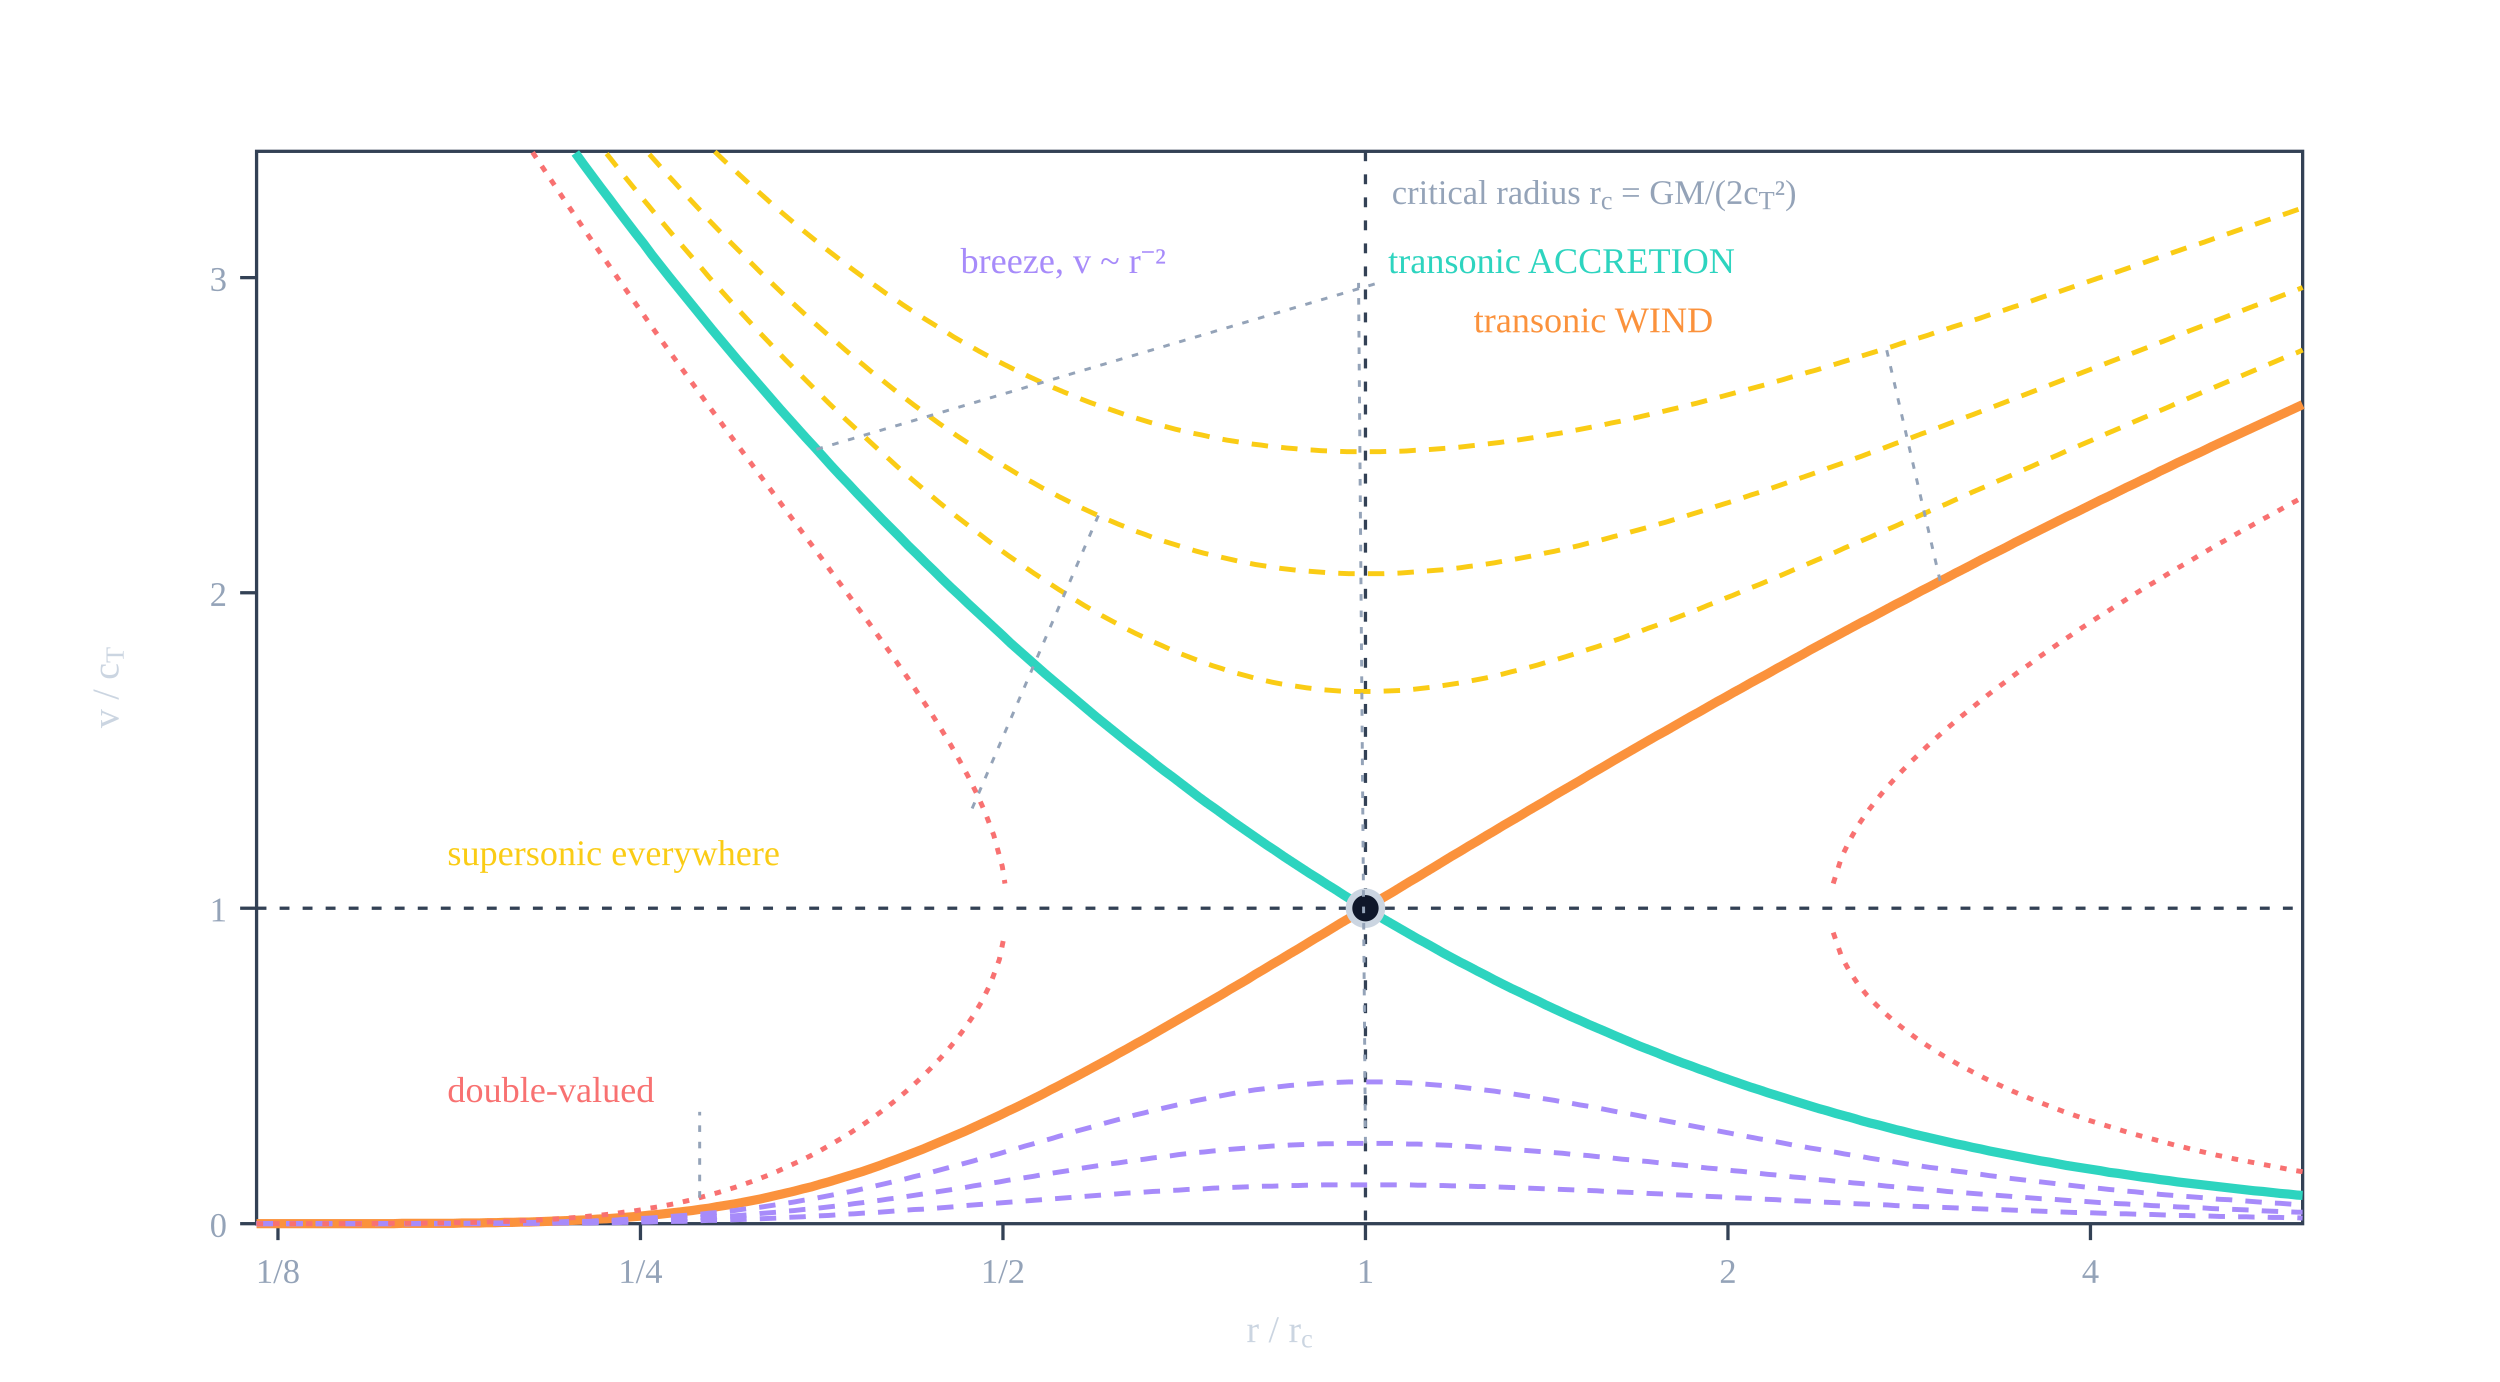
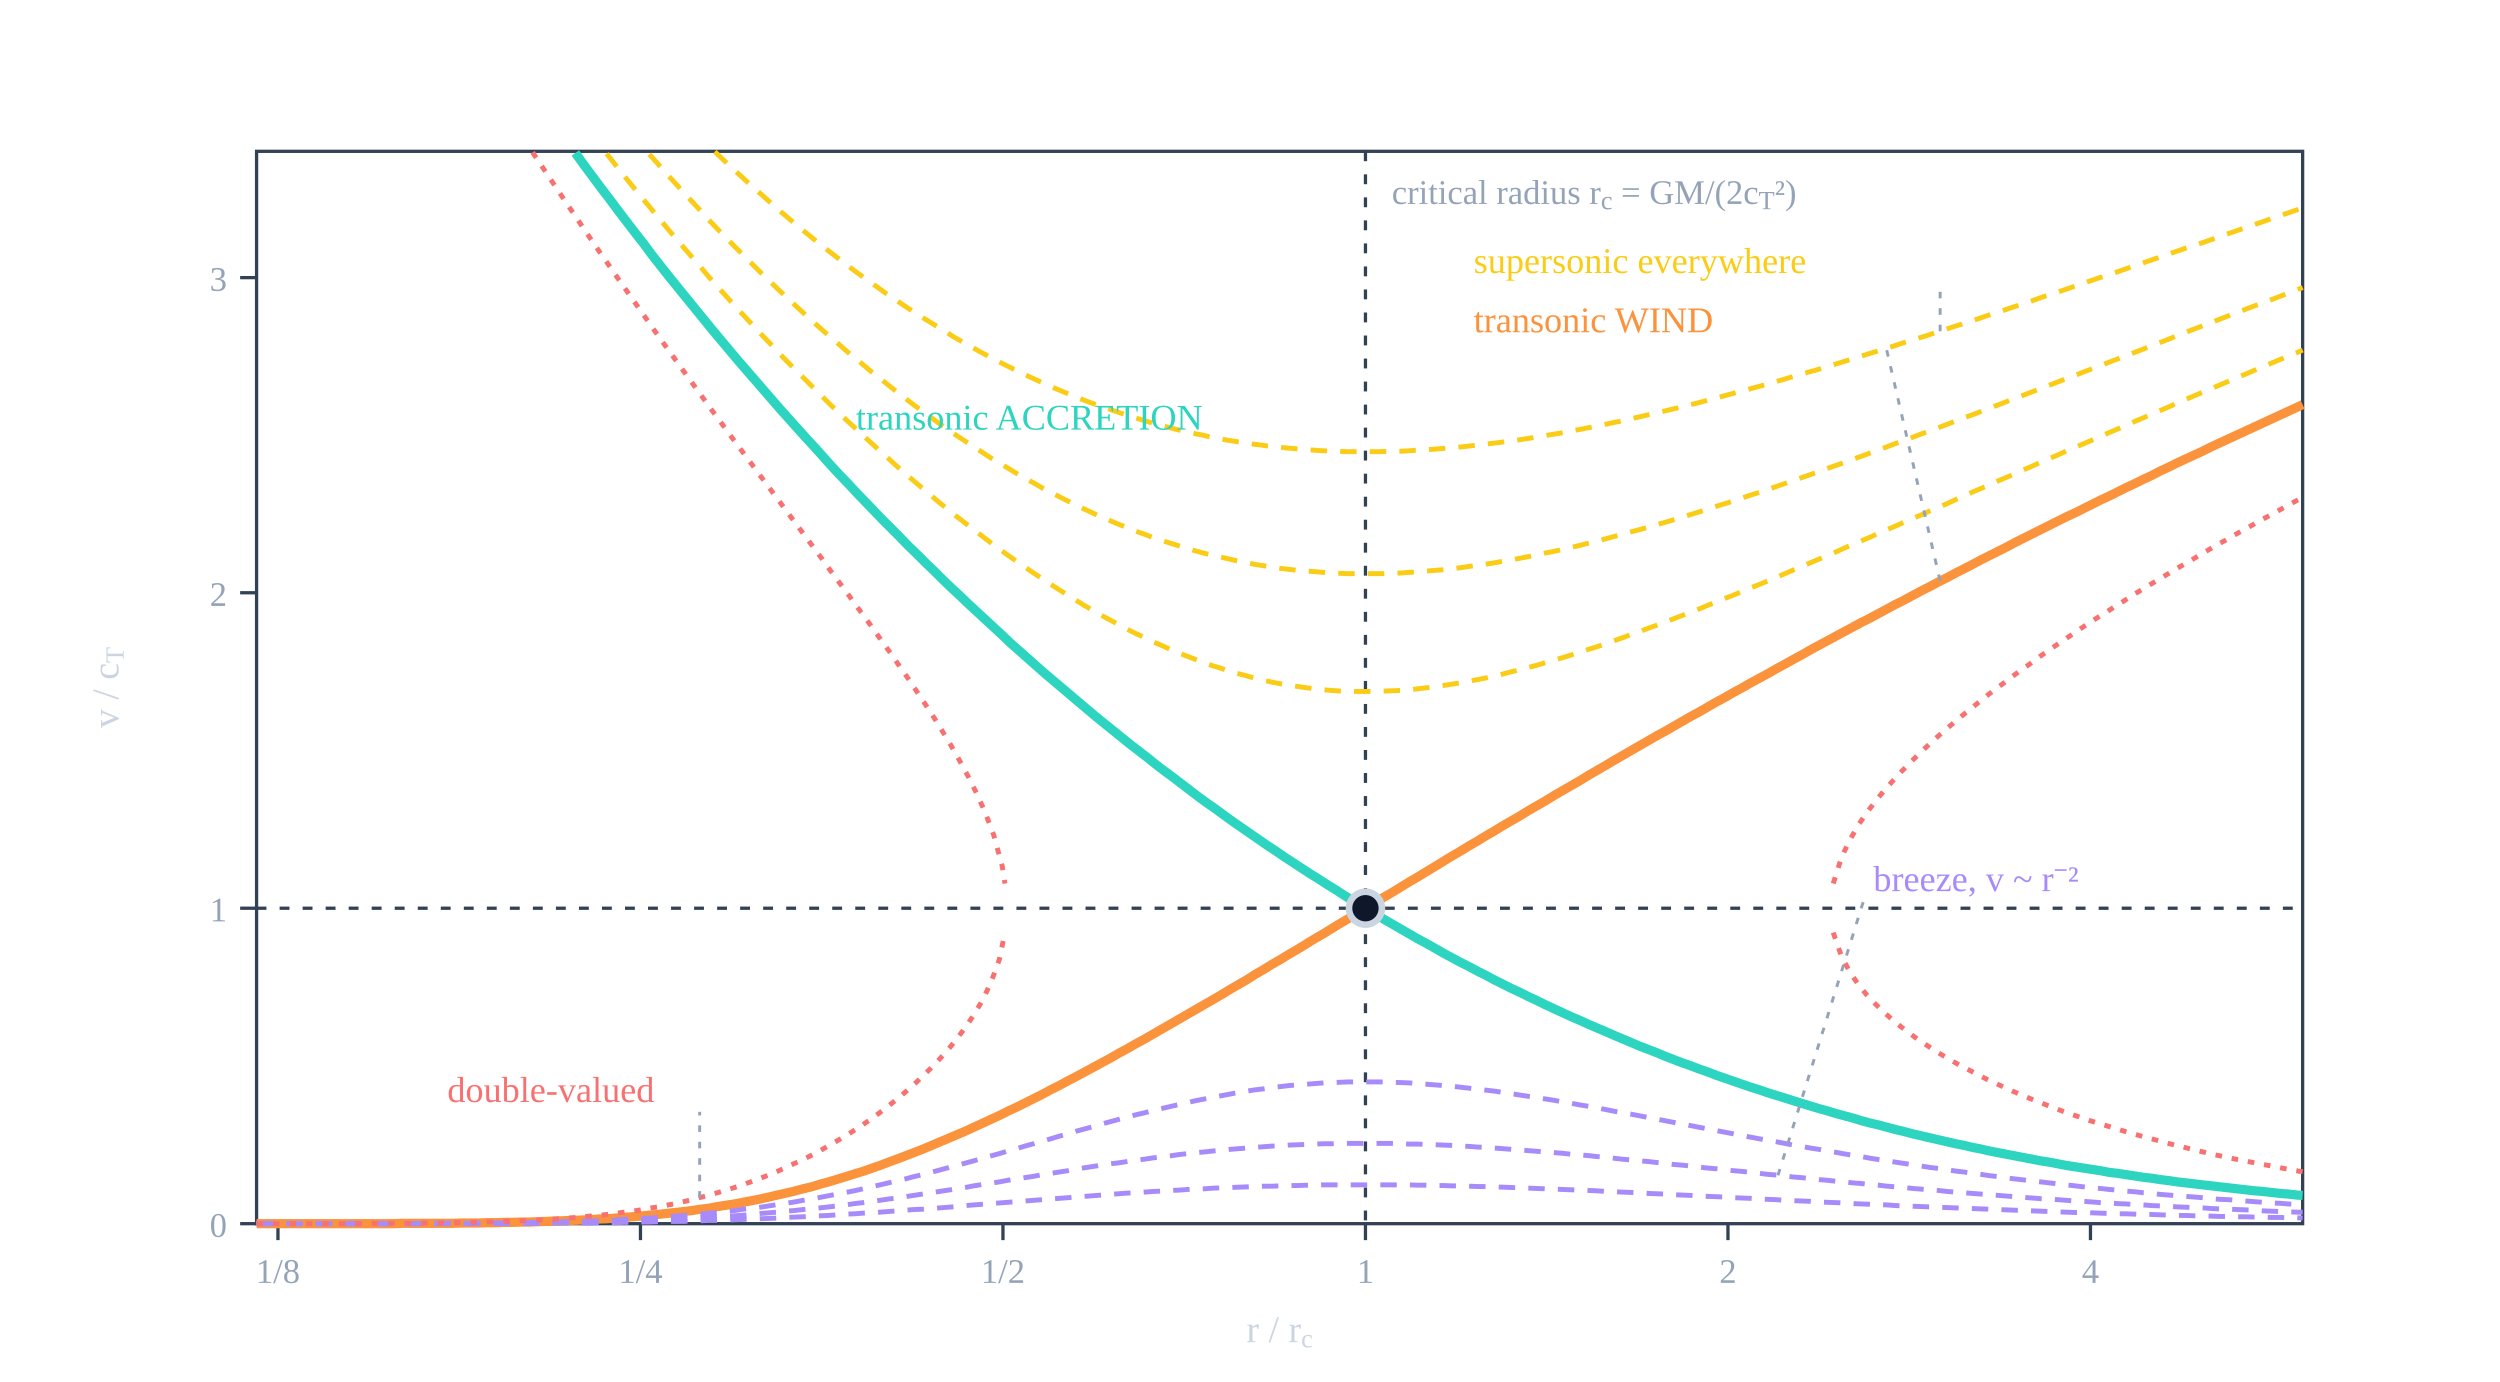
<svg class="setupfig" viewBox="0 0 760 420" width="100%" role="img" aria-label="The plane of radius divided by the sonic radius against flow speed divided by the sound speed, for steady spherical isothermal flow. Two curves cross at the critical point at coordinates one, one: the accelerating wind and the accretion solution. Below them lie the breeze solutions, which stay subsonic and decay; above them the solutions that are supersonic everywhere; and to the sides two double-valued families that turn back before reaching the sonic radius and so cannot connect the base to infinity.">
  <rect x="78" y="46" width="622" height="326" fill="none" stroke="#334155" stroke-width="1" />
  <line x1="84.5" y1="372" x2="84.5" y2="377" stroke="#334155" stroke-width="1" />
  <text x="84.5" y="390" font-size="10.5" text-anchor="middle" fill="#94a3b8">1/8</text>
  <line x1="194.7" y1="372" x2="194.7" y2="377" stroke="#334155" stroke-width="1" />
  <text x="194.7" y="390" font-size="10.5" text-anchor="middle" fill="#94a3b8">1/4</text>
  <line x1="304.9" y1="372" x2="304.9" y2="377" stroke="#334155" stroke-width="1" />
  <text x="304.9" y="390" font-size="10.5" text-anchor="middle" fill="#94a3b8">1/2</text>
  <line x1="415.1" y1="372" x2="415.1" y2="377" stroke="#334155" stroke-width="1" />
  <text x="415.1" y="390" font-size="10.5" text-anchor="middle" fill="#94a3b8">1</text>
  <line x1="525.3" y1="372" x2="525.3" y2="377" stroke="#334155" stroke-width="1" />
  <text x="525.3" y="390" font-size="10.5" text-anchor="middle" fill="#94a3b8">2</text>
  <line x1="635.5" y1="372" x2="635.5" y2="377" stroke="#334155" stroke-width="1" />
  <text x="635.5" y="390" font-size="10.5" text-anchor="middle" fill="#94a3b8">4</text>
  <line x1="73" y1="372.0" x2="78" y2="372.0" stroke="#334155" stroke-width="1" />
  <text x="69" y="376.0" font-size="10.5" text-anchor="end" fill="#94a3b8">0</text>
  <line x1="73" y1="276.1" x2="78" y2="276.1" stroke="#334155" stroke-width="1" />
  <text x="69" y="280.1" font-size="10.5" text-anchor="end" fill="#94a3b8">1</text>
  <line x1="73" y1="180.2" x2="78" y2="180.2" stroke="#334155" stroke-width="1" />
  <text x="69" y="184.2" font-size="10.5" text-anchor="end" fill="#94a3b8">2</text>
  <line x1="73" y1="84.4" x2="78" y2="84.4" stroke="#334155" stroke-width="1" />
  <text x="69" y="88.4" font-size="10.5" text-anchor="end" fill="#94a3b8">3</text>
  <text x="389" y="408" font-size="11.5" text-anchor="middle" fill="#cbd5e1">r / r<tspan baseline-shift="sub" font-size="8">c</tspan>
  </text>
  <text x="36" y="209" font-size="11.5" text-anchor="middle" fill="#cbd5e1" transform="rotate(-90 36 209)">v / c<tspan baseline-shift="sub" font-size="8">T</tspan>
  </text>
  <line x1="78" y1="276.1" x2="700" y2="276.1" stroke="#334155" stroke-width="1" stroke-dasharray="3 4" />
  <line x1="415.1" y1="46" x2="415.1" y2="372" stroke="#334155" stroke-width="1" stroke-dasharray="3 4" />
  <path d="M 78.0,372.0 L 80.6,372.0 L 83.2,372.0 L 85.8,372.0 L 88.4,372.0 L 91.0,372.0 L 93.6,372.0 L 96.2,372.0 L 98.8,372.0 L 101.4,372.0 L 104.0,372.0 L 106.5,372.0 L 109.1,372.0 L 111.7,372.0 L 114.3,372.0 L 116.9,372.0 L 119.5,372.0 L 122.1,371.9 L 124.7,371.9 L 127.3,371.9 L 129.9,371.9 L 132.5,371.9 L 135.1,371.9 L 137.7,371.9 L 140.3,371.8 L 142.9,371.8 L 145.5,371.8 L 148.1,371.7 L 150.7,371.7 L 153.3,371.6 L 155.9,371.6 L 158.5,371.5 L 161.0,371.5 L 163.6,371.4 L 166.2,371.3 L 168.8,371.2 L 171.4,371.1 L 174.0,371.0 L 176.6,370.9 L 179.2,370.8 L 181.8,370.6 L 184.4,370.5 L 187.0,370.3 L 189.6,370.1 L 192.2,369.9 L 194.8,369.7 L 197.4,369.4 L 200.0,369.2 L 202.6,368.9 L 205.2,368.6 L 207.8,368.3 L 210.4,368.0 L 213.0,367.6 L 215.5,367.3 L 218.1,366.8 L 220.7,366.4 L 223.3,366.0 L 225.9,365.5 L 228.5,365.0 L 231.1,364.5 L 233.7,363.9 L 236.3,363.3 L 238.9,362.7 L 241.5,362.1 L 244.1,361.4 L 246.7,360.8 L 249.3,360.0 L 251.9,359.3 L 254.5,358.5 L 257.1,357.7 L 259.7,356.9 L 262.3,356.1 L 264.9,355.2 L 267.5,354.3 L 270.1,353.3 L 272.6,352.4 L 275.2,351.4 L 277.8,350.4 L 280.4,349.4 L 283.0,348.3 L 285.6,347.2 L 288.2,346.1 L 290.8,345.0 L 293.4,343.9 L 296.0,342.7 L 298.6,341.5 L 301.2,340.3 L 303.8,339.1 L 306.4,337.8 L 309.0,336.6 L 311.6,335.3 L 314.2,334.0 L 316.8,332.7 L 319.4,331.3 L 322.0,330.0 L 324.6,328.6 L 327.1,327.3 L 329.7,325.9 L 332.3,324.5 L 334.9,323.1 L 337.5,321.7 L 340.1,320.2 L 342.7,318.8 L 345.3,317.3 L 347.9,315.9 L 350.5,314.4 L 353.1,312.9 L 355.7,311.4 L 358.3,309.9 L 360.9,308.4 L 363.5,306.9 L 366.1,305.4 L 368.7,303.9 L 371.3,302.4 L 373.9,300.8 L 376.5,299.3 L 379.1,297.8 L 381.6,296.2 L 384.2,294.7 L 386.8,293.1 L 389.4,291.6 L 392.0,290.0 L 394.6,288.5 L 397.2,286.9 L 399.8,285.3 L 402.4,283.8 L 405.0,282.2 L 407.6,280.6 L 410.2,279.1 L 412.8,277.5 L 414.5,276.5" fill="none" stroke="#fb923c" stroke-width="2.8" />
  <path d="M 415.4,276.0 L 418.0,274.4 L 420.6,272.8 L 423.2,271.3 L 425.8,269.7 L 428.4,268.1 L 431.0,266.6 L 433.6,265.0 L 436.1,263.5 L 438.7,261.9 L 441.3,260.3 L 443.9,258.8 L 446.5,257.2 L 449.1,255.7 L 451.7,254.1 L 454.3,252.6 L 456.9,251.0 L 459.5,249.5 L 462.1,248.0 L 464.7,246.4 L 467.3,244.9 L 469.9,243.4 L 472.5,241.8 L 475.1,240.3 L 477.7,238.8 L 480.3,237.3 L 482.9,235.7 L 485.5,234.2 L 488.1,232.7 L 490.6,231.2 L 493.2,229.7 L 495.8,228.2 L 498.4,226.7 L 501.0,225.2 L 503.6,223.7 L 506.2,222.3 L 508.8,220.8 L 511.4,219.3 L 514.0,217.8 L 516.6,216.4 L 519.2,214.9 L 521.8,213.4 L 524.4,212.0 L 527.0,210.5 L 529.6,209.1 L 532.2,207.6 L 534.8,206.2 L 537.4,204.8 L 540.0,203.3 L 542.6,201.9 L 545.1,200.5 L 547.7,199.1 L 550.3,197.6 L 552.9,196.2 L 555.5,194.8 L 558.1,193.4 L 560.7,192.0 L 563.3,190.6 L 565.9,189.2 L 568.5,187.9 L 571.1,186.5 L 573.7,185.1 L 576.3,183.7 L 578.9,182.4 L 581.5,181.0 L 584.1,179.6 L 586.7,178.3 L 589.3,176.9 L 591.9,175.6 L 594.5,174.2 L 597.1,172.9 L 599.6,171.6 L 602.2,170.2 L 604.8,168.9 L 607.4,167.6 L 610.0,166.3 L 612.6,164.9 L 615.2,163.6 L 617.8,162.3 L 620.4,161.0 L 623.0,159.7 L 625.6,158.4 L 628.2,157.1 L 630.8,155.9 L 633.4,154.6 L 636.0,153.3 L 638.6,152.0 L 641.2,150.8 L 643.8,149.5 L 646.4,148.2 L 649.0,147.0 L 651.6,145.7 L 654.2,144.5 L 656.7,143.2 L 659.3,142.0 L 661.9,140.7 L 664.5,139.5 L 667.1,138.3 L 669.7,137.1 L 672.3,135.8 L 674.9,134.6 L 677.5,133.4 L 680.1,132.2 L 682.7,131.0 L 685.3,129.8 L 687.9,128.6 L 690.5,127.4 L 693.1,126.2 L 695.7,125.0 L 698.3,123.8 L 700.0,123.0" fill="none" stroke="#fb923c" stroke-width="2.8" />
  <path d="M 174.9,46.5 L 177.5,50.1 L 180.1,53.6 L 182.7,57.1 L 185.3,60.5 L 187.9,64.0 L 190.5,67.4 L 193.1,70.8 L 195.7,74.1 L 198.2,77.5 L 200.8,80.8 L 203.4,84.1 L 206.0,87.3 L 208.6,90.5 L 211.2,93.7 L 213.8,96.9 L 216.4,100.1 L 219.0,103.2 L 221.6,106.3 L 224.2,109.4 L 226.8,112.4 L 229.4,115.4 L 232.0,118.4 L 234.6,121.4 L 237.2,124.4 L 239.8,127.3 L 242.4,130.2 L 245.0,133.1 L 247.6,135.9 L 250.2,138.8 L 252.7,141.6 L 255.3,144.4 L 257.9,147.1 L 260.5,149.9 L 263.1,152.6 L 265.7,155.3 L 268.3,158.0 L 270.9,160.6 L 273.5,163.2 L 276.1,165.9 L 278.7,168.4 L 281.3,171.0 L 283.9,173.5 L 286.5,176.1 L 289.1,178.6 L 291.7,181.0 L 294.3,183.5 L 296.9,185.9 L 299.5,188.3 L 302.1,190.7 L 304.7,193.1 L 307.2,195.5 L 309.8,197.8 L 312.4,200.1 L 315.0,202.4 L 317.6,204.7 L 320.2,206.9 L 322.8,209.1 L 325.4,211.3 L 328.0,213.5 L 330.6,215.7 L 333.2,217.9 L 335.8,220.0 L 338.4,222.1 L 341.0,224.2 L 343.6,226.3 L 346.2,228.3 L 348.8,230.3 L 351.4,232.4 L 354.0,234.4 L 356.6,236.3 L 359.2,238.3 L 361.7,240.2 L 364.3,242.2 L 366.9,244.1 L 369.5,245.9 L 372.1,247.8 L 374.7,249.7 L 377.3,251.5 L 379.9,253.3 L 382.5,255.1 L 385.1,256.9 L 387.7,258.6 L 390.3,260.4 L 392.9,262.1 L 395.5,263.8 L 398.1,265.5 L 400.7,267.1 L 403.3,268.8 L 405.9,270.4 L 408.5,272.1 L 411.1,273.7 L 413.7,275.2 L 414.5,275.8" fill="none" stroke="#2dd4bf" stroke-width="2.8" />
  <path d="M 415.4,276.3 L 418.0,277.8 L 420.6,279.4 L 423.2,280.9 L 425.8,282.4 L 428.4,283.9 L 431.0,285.4 L 433.6,286.8 L 436.1,288.2 L 438.7,289.7 L 441.3,291.1 L 443.9,292.5 L 446.5,293.8 L 449.1,295.2 L 451.7,296.5 L 454.3,297.9 L 456.9,299.2 L 459.5,300.5 L 462.1,301.7 L 464.7,303.0 L 467.3,304.2 L 469.9,305.5 L 472.5,306.7 L 475.1,307.9 L 477.7,309.1 L 480.3,310.2 L 482.9,311.4 L 485.5,312.5 L 488.1,313.6 L 490.6,314.7 L 493.2,315.8 L 495.8,316.9 L 498.4,318.0 L 501.0,319.0 L 503.6,320.0 L 506.2,321.1 L 508.8,322.1 L 511.4,323.1 L 514.0,324.0 L 516.6,325.0 L 519.2,325.9 L 521.8,326.9 L 524.4,327.8 L 527.0,328.7 L 529.6,329.6 L 532.2,330.5 L 534.8,331.3 L 537.4,332.2 L 540.0,333.0 L 542.6,333.8 L 545.1,334.6 L 547.7,335.4 L 550.3,336.2 L 552.9,337.0 L 555.5,337.7 L 558.1,338.5 L 560.7,339.2 L 563.3,339.9 L 565.9,340.7 L 568.5,341.4 L 571.1,342.0 L 573.7,342.7 L 576.3,343.4 L 578.9,344.0 L 581.5,344.7 L 584.1,345.3 L 586.7,345.9 L 589.3,346.5 L 591.9,347.1 L 594.5,347.7 L 597.1,348.2 L 599.6,348.8 L 602.2,349.3 L 604.8,349.9 L 607.4,350.4 L 610.0,350.9 L 612.6,351.4 L 615.2,351.9 L 617.8,352.4 L 620.4,352.9 L 623.0,353.3 L 625.6,353.8 L 628.2,354.3 L 630.8,354.7 L 633.4,355.1 L 636.0,355.5 L 638.6,355.9 L 641.2,356.4 L 643.8,356.7 L 646.4,357.1 L 649.0,357.5 L 651.6,357.9 L 654.2,358.2 L 656.7,358.6 L 659.3,358.9 L 661.9,359.3 L 664.5,359.6 L 667.1,359.9 L 669.7,360.2 L 672.3,360.5 L 674.9,360.8 L 677.5,361.1 L 680.1,361.4 L 682.7,361.7 L 685.3,362.0 L 687.9,362.2 L 690.5,362.5 L 693.1,362.8 L 695.7,363.0 L 698.3,363.3 L 700.0,363.4" fill="none" stroke="#2dd4bf" stroke-width="2.8" />
  <path d="M 78.0,372.0 L 80.6,372.0 L 83.2,372.0 L 85.8,372.0 L 88.4,372.0 L 91.0,372.0 L 93.6,372.0 L 96.2,372.0 L 98.8,372.0 L 101.4,372.0 L 104.0,372.0 L 106.5,372.0 L 109.1,372.0 L 111.7,372.0 L 114.3,372.0 L 116.9,372.0 L 119.5,372.0 L 122.1,372.0 L 124.7,372.0 L 127.3,371.9 L 129.9,371.9 L 132.5,371.9 L 135.1,371.9 L 137.7,371.9 L 140.3,371.9 L 142.9,371.9 L 145.5,371.8 L 148.1,371.8 L 150.7,371.8 L 153.3,371.8 L 155.9,371.7 L 158.5,371.7 L 161.0,371.6 L 163.6,371.6 L 166.2,371.5 L 168.8,371.5 L 171.4,371.4 L 174.0,371.3 L 176.6,371.3 L 179.2,371.2 L 181.8,371.1 L 184.4,371.0 L 187.0,370.9 L 189.6,370.7 L 192.2,370.6 L 194.8,370.4 L 197.4,370.3 L 200.0,370.1 L 202.6,369.9 L 205.2,369.7 L 207.8,369.5 L 210.4,369.3 L 213.0,369.1 L 215.5,368.8 L 218.1,368.6 L 220.7,368.3 L 223.3,368.0 L 225.9,367.6 L 228.5,367.3 L 231.1,367.0 L 233.7,366.6 L 236.3,366.2 L 238.9,365.8 L 241.5,365.4 L 244.1,364.9 L 246.7,364.5 L 249.3,364.0 L 251.9,363.5 L 254.5,363.0 L 257.1,362.5 L 259.7,362.0 L 262.3,361.4 L 264.9,360.8 L 267.5,360.2 L 270.1,359.6 L 272.6,359.0 L 275.2,358.4 L 277.8,357.7 L 280.4,357.1 L 283.0,356.4 L 285.6,355.7 L 288.2,355.0 L 290.8,354.3 L 293.4,353.6 L 296.0,352.9 L 298.6,352.1 L 301.2,351.4 L 303.8,350.7 L 306.4,349.9 L 309.0,349.2 L 311.6,348.4 L 314.2,347.7 L 316.8,346.9 L 319.4,346.2 L 322.0,345.4 L 324.6,344.7 L 327.1,343.9 L 329.7,343.2 L 332.3,342.5 L 334.9,341.7 L 337.5,341.0 L 340.1,340.3 L 342.7,339.6 L 345.3,338.9 L 347.9,338.3 L 350.5,337.6 L 353.1,337.0 L 355.7,336.4 L 358.3,335.8 L 360.9,335.2 L 363.5,334.6 L 366.1,334.1 L 368.7,333.6 L 371.3,333.1 L 373.9,332.6 L 376.5,332.1 L 379.1,331.7 L 381.6,331.3 L 384.2,331.0 L 386.8,330.6 L 389.4,330.3 L 392.0,330.0 L 394.6,329.8 L 397.2,329.6 L 399.8,329.4 L 402.4,329.2 L 405.0,329.1 L 407.6,329.0 L 410.2,328.9 L 412.8,328.9 L 415.4,328.9 L 418.0,328.9 L 420.6,328.9 L 423.2,329.0 L 425.8,329.1 L 428.4,329.2 L 431.0,329.4 L 433.6,329.6 L 436.1,329.8 L 438.7,330.0 L 441.3,330.2 L 443.9,330.5 L 446.5,330.8 L 449.1,331.1 L 451.7,331.4 L 454.3,331.7 L 456.9,332.1 L 459.5,332.5 L 462.1,332.9 L 464.7,333.3 L 467.3,333.7 L 469.9,334.1 L 472.5,334.5 L 475.1,335.0 L 477.7,335.4 L 480.3,335.9 L 482.9,336.3 L 485.5,336.8 L 488.1,337.3 L 490.6,337.8 L 493.2,338.3 L 495.8,338.7 L 498.4,339.2 L 501.0,339.7 L 503.6,340.2 L 506.2,340.7 L 508.8,341.2 L 511.4,341.7 L 514.0,342.2 L 516.6,342.7 L 519.2,343.2 L 521.8,343.7 L 524.4,344.2 L 527.0,344.7 L 529.6,345.2 L 532.2,345.7 L 534.8,346.2 L 537.4,346.6 L 540.0,347.1 L 542.6,347.6 L 545.1,348.1 L 547.7,348.5 L 550.3,349.0 L 552.9,349.4 L 555.5,349.9 L 558.1,350.3 L 560.7,350.8 L 563.3,351.2 L 565.9,351.6 L 568.5,352.1 L 571.1,352.5 L 573.7,352.9 L 576.3,353.3 L 578.9,353.7 L 581.5,354.1 L 584.1,354.5 L 586.7,354.9 L 589.3,355.2 L 591.9,355.6 L 594.5,356.0 L 597.1,356.3 L 599.6,356.7 L 602.2,357.0 L 604.8,357.4 L 607.4,357.7 L 610.0,358.1 L 612.6,358.4 L 615.2,358.7 L 617.8,359.0 L 620.4,359.3 L 623.0,359.6 L 625.6,359.9 L 628.2,360.2 L 630.8,360.5 L 633.4,360.8 L 636.0,361.1 L 638.6,361.3 L 641.2,361.6 L 643.8,361.8 L 646.4,362.1 L 649.0,362.3 L 651.6,362.6 L 654.2,362.8 L 656.7,363.1 L 659.3,363.3 L 661.9,363.5 L 664.5,363.7 L 667.1,363.9 L 669.7,364.1 L 672.3,364.4 L 674.9,364.6 L 677.5,364.7 L 680.1,364.9 L 682.7,365.1 L 685.3,365.3 L 687.9,365.5 L 690.5,365.7 L 693.1,365.8 L 695.7,366.0 L 698.3,366.2 L 700.0,366.3" fill="none" stroke="#a78bfa" stroke-width="1.5" stroke-dasharray="5 4" />
  <path d="M 184.4,46.7 L 187.0,50.0 L 189.6,53.3 L 192.2,56.5 L 194.8,59.7 L 197.4,62.8 L 200.0,66.0 L 202.6,69.1 L 205.2,72.2 L 207.8,75.2 L 210.4,78.2 L 213.0,81.2 L 215.5,84.2 L 218.1,87.1 L 220.7,90.0 L 223.3,92.9 L 225.9,95.7 L 228.5,98.5 L 231.1,101.3 L 233.7,104.0 L 236.3,106.8 L 238.9,109.5 L 241.5,112.1 L 244.1,114.7 L 246.7,117.3 L 249.3,119.9 L 251.9,122.5 L 254.5,125.0 L 257.1,127.5 L 259.7,129.9 L 262.3,132.3 L 264.9,134.7 L 267.5,137.1 L 270.1,139.4 L 272.6,141.7 L 275.2,144.0 L 277.8,146.2 L 280.4,148.4 L 283.0,150.6 L 285.6,152.8 L 288.2,154.9 L 290.8,157.0 L 293.4,159.0 L 296.0,161.0 L 298.6,163.0 L 301.2,165.0 L 303.8,166.9 L 306.4,168.8 L 309.0,170.6 L 311.6,172.4 L 314.2,174.2 L 316.8,175.9 L 319.4,177.6 L 322.0,179.3 L 324.6,180.9 L 327.1,182.5 L 329.7,184.1 L 332.3,185.6 L 334.9,187.1 L 337.5,188.5 L 340.1,189.9 L 342.7,191.3 L 345.3,192.6 L 347.9,193.8 L 350.5,195.1 L 353.1,196.2 L 355.7,197.4 L 358.3,198.5 L 360.9,199.5 L 363.5,200.5 L 366.1,201.5 L 368.7,202.4 L 371.3,203.2 L 373.9,204.1 L 376.5,204.8 L 379.1,205.5 L 381.6,206.2 L 384.2,206.8 L 386.8,207.4 L 389.4,207.9 L 392.0,208.3 L 394.6,208.7 L 397.2,209.1 L 399.8,209.4 L 402.4,209.7 L 405.0,209.9 L 407.6,210.1 L 410.2,210.2 L 412.8,210.2 L 415.4,210.2 L 418.0,210.2 L 420.6,210.1 L 423.2,210.0 L 425.8,209.9 L 428.4,209.7 L 431.0,209.4 L 433.6,209.1 L 436.1,208.8 L 438.7,208.4 L 441.3,208.0 L 443.9,207.6 L 446.5,207.1 L 449.1,206.6 L 451.7,206.1 L 454.3,205.5 L 456.9,204.9 L 459.5,204.2 L 462.1,203.6 L 464.7,202.9 L 467.3,202.2 L 469.9,201.4 L 472.5,200.7 L 475.1,199.9 L 477.7,199.1 L 480.3,198.3 L 482.9,197.4 L 485.5,196.6 L 488.1,195.7 L 490.6,194.8 L 493.2,193.9 L 495.8,192.9 L 498.4,192.0 L 501.0,191.0 L 503.6,190.1 L 506.2,189.1 L 508.8,188.1 L 511.4,187.1 L 514.0,186.1 L 516.6,185.1 L 519.2,184.0 L 521.8,183.0 L 524.4,181.9 L 527.0,180.9 L 529.6,179.8 L 532.2,178.7 L 534.8,177.7 L 537.4,176.6 L 540.0,175.5 L 542.6,174.4 L 545.1,173.3 L 547.7,172.2 L 550.3,171.1 L 552.9,170.0 L 555.5,168.9 L 558.1,167.8 L 560.7,166.6 L 563.3,165.5 L 565.9,164.4 L 568.5,163.3 L 571.1,162.1 L 573.7,161.0 L 576.3,159.9 L 578.9,158.7 L 581.5,157.6 L 584.1,156.5 L 586.7,155.3 L 589.3,154.2 L 591.9,153.1 L 594.5,151.9 L 597.1,150.8 L 599.6,149.6 L 602.2,148.5 L 604.8,147.4 L 607.4,146.2 L 610.0,145.1 L 612.6,144.0 L 615.2,142.8 L 617.8,141.7 L 620.4,140.5 L 623.0,139.4 L 625.6,138.3 L 628.2,137.1 L 630.8,136.0 L 633.4,134.9 L 636.0,133.8 L 638.6,132.6 L 641.2,131.5 L 643.8,130.4 L 646.4,129.3 L 649.0,128.1 L 651.6,127.0 L 654.2,125.9 L 656.7,124.8 L 659.3,123.7 L 661.9,122.5 L 664.5,121.4 L 667.1,120.3 L 669.7,119.2 L 672.3,118.1 L 674.9,117.0 L 677.5,115.9 L 680.1,114.8 L 682.7,113.7 L 685.3,112.6 L 687.9,111.5 L 690.5,110.4 L 693.1,109.3 L 695.7,108.2 L 698.3,107.2 L 700.0,106.4" fill="none" stroke="#facc15" stroke-width="1.5" stroke-dasharray="5 4" />
  <path d="M 78.0,372.0 L 80.6,372.0 L 83.2,372.0 L 85.8,372.0 L 88.4,372.0 L 91.0,372.0 L 93.6,372.0 L 96.2,372.0 L 98.8,372.0 L 101.4,372.0 L 104.0,372.0 L 106.5,372.0 L 109.1,372.0 L 111.7,372.0 L 114.3,372.0 L 116.9,372.0 L 119.5,372.0 L 122.1,372.0 L 124.7,372.0 L 127.3,372.0 L 129.9,372.0 L 132.5,372.0 L 135.1,371.9 L 137.7,371.9 L 140.3,371.9 L 142.9,371.9 L 145.5,371.9 L 148.1,371.9 L 150.7,371.9 L 153.3,371.9 L 155.9,371.8 L 158.5,371.8 L 161.0,371.8 L 163.6,371.8 L 166.2,371.7 L 168.8,371.7 L 171.4,371.6 L 174.0,371.6 L 176.6,371.6 L 179.2,371.5 L 181.8,371.4 L 184.4,371.4 L 187.0,371.3 L 189.6,371.2 L 192.2,371.1 L 194.8,371.1 L 197.4,371.0 L 200.0,370.9 L 202.6,370.7 L 205.2,370.6 L 207.8,370.5 L 210.4,370.4 L 213.0,370.2 L 215.5,370.1 L 218.1,369.9 L 220.7,369.7 L 223.3,369.6 L 225.9,369.4 L 228.5,369.2 L 231.1,368.9 L 233.7,368.7 L 236.3,368.5 L 238.9,368.2 L 241.5,368.0 L 244.1,367.7 L 246.7,367.5 L 249.3,367.2 L 251.9,366.9 L 254.5,366.6 L 257.1,366.3 L 259.7,365.9 L 262.3,365.6 L 264.9,365.2 L 267.5,364.9 L 270.1,364.5 L 272.6,364.2 L 275.2,363.8 L 277.8,363.4 L 280.4,363.0 L 283.0,362.6 L 285.6,362.2 L 288.2,361.8 L 290.8,361.4 L 293.4,361.0 L 296.0,360.5 L 298.6,360.1 L 301.2,359.7 L 303.8,359.3 L 306.4,358.8 L 309.0,358.4 L 311.6,358.0 L 314.2,357.6 L 316.8,357.1 L 319.4,356.7 L 322.0,356.3 L 324.6,355.9 L 327.1,355.4 L 329.7,355.0 L 332.3,354.6 L 334.9,354.2 L 337.5,353.8 L 340.1,353.5 L 342.7,353.1 L 345.3,352.7 L 347.9,352.4 L 350.5,352.0 L 353.1,351.7 L 355.7,351.4 L 358.3,351.0 L 360.9,350.7 L 363.5,350.4 L 366.1,350.2 L 368.7,349.9 L 371.3,349.7 L 373.9,349.4 L 376.5,349.2 L 379.1,349.0 L 381.6,348.8 L 384.2,348.6 L 386.8,348.4 L 389.4,348.3 L 392.0,348.1 L 394.6,348.0 L 397.2,347.9 L 399.8,347.8 L 402.4,347.7 L 405.0,347.7 L 407.6,347.6 L 410.2,347.6 L 412.8,347.6 L 415.4,347.6 L 418.0,347.6 L 420.6,347.6 L 423.2,347.6 L 425.8,347.7 L 428.4,347.8 L 431.0,347.8 L 433.6,347.9 L 436.1,348.0 L 438.7,348.1 L 441.3,348.2 L 443.9,348.4 L 446.5,348.5 L 449.1,348.7 L 451.7,348.8 L 454.3,349.0 L 456.9,349.2 L 459.5,349.4 L 462.1,349.6 L 464.7,349.8 L 467.3,350.0 L 469.9,350.2 L 472.5,350.4 L 475.1,350.6 L 477.7,350.9 L 480.3,351.1 L 482.9,351.3 L 485.5,351.6 L 488.1,351.8 L 490.6,352.1 L 493.2,352.4 L 495.8,352.6 L 498.4,352.9 L 501.0,353.1 L 503.6,353.4 L 506.2,353.7 L 508.8,354.0 L 511.4,354.2 L 514.0,354.5 L 516.6,354.8 L 519.2,355.1 L 521.8,355.3 L 524.4,355.6 L 527.0,355.9 L 529.6,356.1 L 532.2,356.4 L 534.8,356.7 L 537.4,357.0 L 540.0,357.2 L 542.6,357.5 L 545.1,357.8 L 547.7,358.0 L 550.3,358.3 L 552.9,358.6 L 555.5,358.8 L 558.1,359.1 L 560.7,359.3 L 563.3,359.6 L 565.9,359.8 L 568.5,360.1 L 571.1,360.3 L 573.7,360.6 L 576.3,360.8 L 578.9,361.0 L 581.5,361.3 L 584.1,361.5 L 586.7,361.7 L 589.3,361.9 L 591.9,362.2 L 594.5,362.4 L 597.1,362.6 L 599.6,362.8 L 602.2,363.0 L 604.8,363.2 L 607.4,363.4 L 610.0,363.6 L 612.6,363.8 L 615.2,364.0 L 617.8,364.2 L 620.4,364.4 L 623.0,364.5 L 625.6,364.7 L 628.2,364.9 L 630.8,365.1 L 633.4,365.2 L 636.0,365.4 L 638.6,365.6 L 641.2,365.7 L 643.8,365.9 L 646.4,366.0 L 649.0,366.2 L 651.6,366.3 L 654.2,366.5 L 656.7,366.6 L 659.3,366.7 L 661.9,366.9 L 664.5,367.0 L 667.1,367.1 L 669.7,367.2 L 672.3,367.4 L 674.9,367.5 L 677.5,367.6 L 680.1,367.7 L 682.7,367.8 L 685.3,367.9 L 687.9,368.1 L 690.5,368.2 L 693.1,368.3 L 695.7,368.4 L 698.3,368.5 L 700.0,368.5" fill="none" stroke="#a78bfa" stroke-width="1.5" stroke-dasharray="5 4" />
  <path d="M 197.4,46.9 L 200.0,49.8 L 202.6,52.8 L 205.2,55.6 L 207.8,58.5 L 210.4,61.3 L 213.0,64.1 L 215.5,66.9 L 218.1,69.6 L 220.7,72.3 L 223.3,74.9 L 225.9,77.5 L 228.5,80.1 L 231.1,82.7 L 233.7,85.2 L 236.3,87.7 L 238.9,90.2 L 241.5,92.6 L 244.1,95.0 L 246.7,97.4 L 249.3,99.7 L 251.9,102.0 L 254.5,104.2 L 257.1,106.5 L 259.7,108.7 L 262.3,110.8 L 264.9,113.0 L 267.5,115.0 L 270.1,117.1 L 272.6,119.1 L 275.2,121.1 L 277.8,123.1 L 280.4,125.0 L 283.0,126.9 L 285.6,128.8 L 288.2,130.6 L 290.8,132.4 L 293.4,134.1 L 296.0,135.8 L 298.6,137.5 L 301.2,139.2 L 303.8,140.8 L 306.4,142.3 L 309.0,143.9 L 311.6,145.4 L 314.2,146.8 L 316.8,148.3 L 319.4,149.6 L 322.0,151.0 L 324.6,152.3 L 327.1,153.6 L 329.7,154.8 L 332.3,156.0 L 334.9,157.2 L 337.5,158.3 L 340.1,159.4 L 342.7,160.4 L 345.3,161.5 L 347.9,162.4 L 350.5,163.4 L 353.1,164.3 L 355.7,165.1 L 358.3,165.9 L 360.9,166.7 L 363.5,167.5 L 366.1,168.2 L 368.7,168.8 L 371.3,169.4 L 373.9,170.0 L 376.5,170.6 L 379.1,171.1 L 381.6,171.6 L 384.2,172.0 L 386.8,172.4 L 389.4,172.8 L 392.0,173.1 L 394.6,173.4 L 397.2,173.6 L 399.8,173.8 L 402.4,174.0 L 405.0,174.2 L 407.6,174.3 L 410.2,174.4 L 412.8,174.4 L 415.4,174.4 L 418.0,174.4 L 420.6,174.4 L 423.2,174.3 L 425.8,174.2 L 428.4,174.0 L 431.0,173.8 L 433.6,173.6 L 436.1,173.4 L 438.7,173.2 L 441.3,172.9 L 443.9,172.6 L 446.5,172.2 L 449.1,171.9 L 451.7,171.5 L 454.3,171.1 L 456.9,170.6 L 459.5,170.2 L 462.1,169.7 L 464.7,169.2 L 467.3,168.7 L 469.9,168.1 L 472.5,167.6 L 475.1,167.0 L 477.7,166.4 L 480.3,165.8 L 482.9,165.1 L 485.5,164.5 L 488.1,163.8 L 490.6,163.1 L 493.2,162.5 L 495.8,161.7 L 498.4,161.0 L 501.0,160.3 L 503.6,159.5 L 506.2,158.8 L 508.8,158.0 L 511.4,157.2 L 514.0,156.4 L 516.6,155.6 L 519.2,154.8 L 521.8,153.9 L 524.4,153.1 L 527.0,152.3 L 529.6,151.4 L 532.2,150.5 L 534.8,149.7 L 537.4,148.8 L 540.0,147.9 L 542.6,147.0 L 545.1,146.1 L 547.7,145.2 L 550.3,144.3 L 552.9,143.4 L 555.5,142.4 L 558.1,141.5 L 560.7,140.6 L 563.3,139.6 L 565.9,138.7 L 568.5,137.7 L 571.1,136.8 L 573.7,135.8 L 576.3,134.8 L 578.9,133.9 L 581.5,132.9 L 584.1,131.9 L 586.7,131.0 L 589.3,130.0 L 591.9,129.0 L 594.5,128.0 L 597.1,127.0 L 599.6,126.1 L 602.2,125.1 L 604.8,124.1 L 607.4,123.1 L 610.0,122.1 L 612.6,121.1 L 615.2,120.1 L 617.8,119.1 L 620.4,118.1 L 623.0,117.1 L 625.6,116.1 L 628.2,115.1 L 630.8,114.1 L 633.4,113.1 L 636.0,112.1 L 638.6,111.1 L 641.2,110.1 L 643.8,109.1 L 646.4,108.1 L 649.0,107.1 L 651.6,106.1 L 654.2,105.1 L 656.7,104.1 L 659.3,103.1 L 661.9,102.0 L 664.5,101.0 L 667.1,100.0 L 669.7,99.0 L 672.3,98.0 L 674.9,97.0 L 677.5,96.0 L 680.1,95.0 L 682.7,94.0 L 685.3,93.0 L 687.9,92.1 L 690.5,91.1 L 693.1,90.1 L 695.7,89.1 L 698.3,88.1 L 700.0,87.4" fill="none" stroke="#facc15" stroke-width="1.5" stroke-dasharray="5 4" />
  <path d="M 78.0,372.0 L 80.6,372.0 L 83.2,372.0 L 85.8,372.0 L 88.4,372.0 L 91.0,372.0 L 93.6,372.0 L 96.2,372.0 L 98.8,372.0 L 101.4,372.0 L 104.0,372.0 L 106.5,372.0 L 109.1,372.0 L 111.7,372.0 L 114.3,372.0 L 116.9,372.0 L 119.5,372.0 L 122.1,372.0 L 124.7,372.0 L 127.3,372.0 L 129.9,372.0 L 132.5,372.0 L 135.1,372.0 L 137.7,372.0 L 140.3,372.0 L 142.9,372.0 L 145.5,372.0 L 148.1,371.9 L 150.7,371.9 L 153.3,371.9 L 155.9,371.9 L 158.5,371.9 L 161.0,371.9 L 163.6,371.9 L 166.2,371.9 L 168.8,371.8 L 171.4,371.8 L 174.0,371.8 L 176.6,371.8 L 179.2,371.8 L 181.8,371.7 L 184.4,371.7 L 187.0,371.7 L 189.6,371.6 L 192.2,371.6 L 194.8,371.5 L 197.4,371.5 L 200.0,371.4 L 202.6,371.4 L 205.2,371.3 L 207.8,371.3 L 210.4,371.2 L 213.0,371.1 L 215.5,371.0 L 218.1,371.0 L 220.7,370.9 L 223.3,370.8 L 225.9,370.7 L 228.5,370.6 L 231.1,370.5 L 233.7,370.4 L 236.3,370.3 L 238.9,370.1 L 241.5,370.0 L 244.1,369.9 L 246.7,369.7 L 249.3,369.6 L 251.9,369.5 L 254.5,369.3 L 257.1,369.1 L 259.7,369.0 L 262.3,368.8 L 264.9,368.7 L 267.5,368.5 L 270.1,368.3 L 272.6,368.1 L 275.2,367.9 L 277.8,367.7 L 280.4,367.6 L 283.0,367.4 L 285.6,367.2 L 288.2,367.0 L 290.8,366.8 L 293.4,366.5 L 296.0,366.3 L 298.6,366.1 L 301.2,365.9 L 303.8,365.7 L 306.4,365.5 L 309.0,365.3 L 311.6,365.1 L 314.2,364.9 L 316.8,364.7 L 319.4,364.5 L 322.0,364.3 L 324.6,364.1 L 327.1,363.9 L 329.7,363.7 L 332.3,363.5 L 334.9,363.3 L 337.5,363.1 L 340.1,362.9 L 342.7,362.7 L 345.3,362.6 L 347.9,362.4 L 350.5,362.2 L 353.1,362.1 L 355.7,361.9 L 358.3,361.8 L 360.9,361.6 L 363.5,361.5 L 366.1,361.4 L 368.7,361.2 L 371.3,361.1 L 373.9,361.0 L 376.5,360.9 L 379.1,360.8 L 381.6,360.7 L 384.2,360.6 L 386.8,360.6 L 389.4,360.5 L 392.0,360.4 L 394.6,360.4 L 397.2,360.3 L 399.8,360.3 L 402.4,360.2 L 405.0,360.2 L 407.6,360.2 L 410.2,360.2 L 412.8,360.2 L 415.4,360.2 L 418.0,360.2 L 420.6,360.2 L 423.2,360.2 L 425.8,360.2 L 428.4,360.2 L 431.0,360.3 L 433.6,360.3 L 436.1,360.4 L 438.7,360.4 L 441.3,360.5 L 443.9,360.5 L 446.5,360.6 L 449.1,360.7 L 451.7,360.7 L 454.3,360.8 L 456.9,360.9 L 459.5,361.0 L 462.1,361.1 L 464.7,361.2 L 467.3,361.3 L 469.9,361.4 L 472.5,361.5 L 475.1,361.6 L 477.7,361.7 L 480.3,361.8 L 482.9,361.9 L 485.5,362.0 L 488.1,362.2 L 490.6,362.3 L 493.2,362.4 L 495.8,362.5 L 498.4,362.6 L 501.0,362.8 L 503.6,362.9 L 506.2,363.0 L 508.8,363.2 L 511.4,363.3 L 514.0,363.4 L 516.6,363.6 L 519.2,363.7 L 521.8,363.8 L 524.4,363.9 L 527.0,364.1 L 529.6,364.2 L 532.2,364.3 L 534.8,364.5 L 537.4,364.6 L 540.0,364.7 L 542.6,364.9 L 545.1,365.0 L 547.7,365.1 L 550.3,365.2 L 552.9,365.4 L 555.5,365.5 L 558.1,365.6 L 560.7,365.7 L 563.3,365.9 L 565.9,366.0 L 568.5,366.1 L 571.1,366.2 L 573.7,366.3 L 576.3,366.5 L 578.9,366.6 L 581.5,366.7 L 584.1,366.8 L 586.7,366.9 L 589.3,367.0 L 591.9,367.1 L 594.5,367.2 L 597.1,367.3 L 599.6,367.4 L 602.2,367.5 L 604.8,367.6 L 607.4,367.7 L 610.0,367.8 L 612.6,367.9 L 615.2,368.0 L 617.8,368.1 L 620.4,368.2 L 623.0,368.3 L 625.6,368.4 L 628.2,368.5 L 630.8,368.6 L 633.4,368.6 L 636.0,368.7 L 638.6,368.8 L 641.2,368.9 L 643.8,369.0 L 646.4,369.0 L 649.0,369.1 L 651.6,369.2 L 654.2,369.2 L 656.7,369.3 L 659.3,369.4 L 661.9,369.5 L 664.5,369.5 L 667.1,369.6 L 669.7,369.6 L 672.3,369.7 L 674.9,369.8 L 677.5,369.8 L 680.1,369.9 L 682.7,369.9 L 685.3,370.0 L 687.9,370.0 L 690.5,370.1 L 693.1,370.1 L 695.7,370.2 L 698.3,370.2 L 700.0,370.3" fill="none" stroke="#a78bfa" stroke-width="1.5" stroke-dasharray="5 4" />
  <path d="M 217.3,46.1 L 219.9,48.6 L 222.5,51.0 L 225.1,53.4 L 227.7,55.8 L 230.3,58.1 L 232.9,60.4 L 235.4,62.7 L 238.0,64.9 L 240.6,67.1 L 243.2,69.3 L 245.8,71.4 L 248.4,73.5 L 251.0,75.6 L 253.6,77.6 L 256.2,79.6 L 258.8,81.6 L 261.4,83.5 L 264.0,85.4 L 266.6,87.2 L 269.2,89.1 L 271.8,90.8 L 274.4,92.6 L 277.0,94.3 L 279.6,96.0 L 282.2,97.6 L 284.8,99.2 L 287.4,100.8 L 289.9,102.4 L 292.5,103.9 L 295.1,105.3 L 297.7,106.8 L 300.3,108.2 L 302.9,109.6 L 305.5,110.9 L 308.1,112.2 L 310.7,113.5 L 313.3,114.7 L 315.9,115.9 L 318.5,117.1 L 321.1,118.2 L 323.7,119.3 L 326.3,120.3 L 328.9,121.4 L 331.5,122.4 L 334.1,123.3 L 336.7,124.2 L 339.3,125.1 L 341.9,126.0 L 344.4,126.8 L 347.0,127.6 L 349.6,128.4 L 352.2,129.1 L 354.8,129.8 L 357.4,130.5 L 360.0,131.1 L 362.6,131.7 L 365.2,132.2 L 367.8,132.8 L 370.4,133.3 L 373.0,133.8 L 375.6,134.2 L 378.2,134.6 L 380.8,135.0 L 383.4,135.3 L 386.0,135.7 L 388.6,135.9 L 391.2,136.2 L 393.8,136.4 L 396.4,136.7 L 398.9,136.8 L 401.5,137.0 L 404.1,137.1 L 406.7,137.2 L 409.3,137.3 L 411.9,137.3 L 414.5,137.3 L 417.1,137.3 L 419.7,137.3 L 422.3,137.2 L 424.9,137.2 L 427.5,137.1 L 430.1,136.9 L 432.7,136.8 L 435.3,136.6 L 437.9,136.4 L 440.5,136.2 L 443.1,136.0 L 445.7,135.7 L 448.3,135.4 L 450.9,135.1 L 453.4,134.8 L 456.0,134.5 L 458.6,134.1 L 461.2,133.8 L 463.8,133.4 L 466.4,133.0 L 469.0,132.6 L 471.6,132.1 L 474.2,131.7 L 476.8,131.2 L 479.4,130.7 L 482.0,130.2 L 484.6,129.7 L 487.2,129.2 L 489.8,128.6 L 492.4,128.1 L 495.0,127.5 L 497.6,126.9 L 500.2,126.3 L 502.8,125.7 L 505.4,125.1 L 507.9,124.5 L 510.5,123.9 L 513.1,123.2 L 515.7,122.6 L 518.3,121.9 L 520.9,121.2 L 523.5,120.5 L 526.1,119.8 L 528.7,119.1 L 531.3,118.4 L 533.9,117.7 L 536.5,117.0 L 539.1,116.2 L 541.7,115.5 L 544.3,114.7 L 546.9,114.0 L 549.5,113.2 L 552.1,112.5 L 554.7,111.7 L 557.3,110.9 L 559.9,110.1 L 562.5,109.3 L 565.0,108.5 L 567.6,107.7 L 570.2,106.9 L 572.8,106.1 L 575.4,105.3 L 578.0,104.4 L 580.6,103.6 L 583.2,102.8 L 585.8,102.0 L 588.4,101.1 L 591.0,100.3 L 593.6,99.4 L 596.2,98.6 L 598.8,97.7 L 601.4,96.9 L 604.0,96.0 L 606.6,95.1 L 609.2,94.3 L 611.8,93.4 L 614.4,92.6 L 617.0,91.7 L 619.5,90.8 L 622.1,89.9 L 624.7,89.1 L 627.3,88.2 L 629.9,87.3 L 632.5,86.4 L 635.1,85.5 L 637.7,84.6 L 640.3,83.8 L 642.9,82.9 L 645.5,82.0 L 648.1,81.1 L 650.7,80.2 L 653.3,79.3 L 655.9,78.4 L 658.5,77.5 L 661.1,76.6 L 663.7,75.7 L 666.3,74.8 L 668.9,74.0 L 671.5,73.1 L 674.0,72.2 L 676.6,71.3 L 679.2,70.4 L 681.8,69.5 L 684.4,68.6 L 687.0,67.7 L 689.6,66.8 L 692.2,65.9 L 694.8,65.0 L 697.4,64.1 L 700.0,63.2" fill="none" stroke="#facc15" stroke-width="1.5" stroke-dasharray="5 4" />
  <path d="M 78.0,372.0 L 80.6,372.0 L 83.2,372.0 L 85.8,372.0 L 88.4,372.0 L 91.0,372.0 L 93.6,372.0 L 96.2,372.0 L 98.8,372.0 L 101.4,372.0 L 104.0,372.0 L 106.5,372.0 L 109.1,372.0 L 111.7,372.0 L 114.3,371.9 L 116.9,371.9 L 119.5,371.9 L 122.1,371.9 L 124.7,371.9 L 127.3,371.9 L 129.9,371.8 L 132.5,371.8 L 135.1,371.8 L 137.7,371.7 L 140.3,371.7 L 142.9,371.6 L 145.5,371.6 L 148.1,371.5 L 150.7,371.4 L 153.3,371.3 L 155.9,371.3 L 158.5,371.1 L 161.0,371.0 L 163.6,370.9 L 166.2,370.7 L 168.8,370.6 L 171.4,370.4 L 174.0,370.2 L 176.6,370.0 L 179.2,369.7 L 181.8,369.5 L 184.4,369.2 L 187.0,368.9 L 189.6,368.5 L 192.2,368.2 L 194.8,367.8 L 197.4,367.3 L 200.0,366.9 L 202.6,366.4 L 205.2,365.9 L 207.8,365.3 L 210.4,364.7 L 213.0,364.0 L 215.5,363.3 L 218.1,362.6 L 220.7,361.8 L 223.3,361.0 L 225.9,360.1 L 228.5,359.2 L 231.1,358.2 L 233.7,357.2 L 236.3,356.1 L 238.9,354.9 L 241.5,353.7 L 244.1,352.5 L 246.7,351.2 L 249.3,349.8 L 251.9,348.3 L 254.5,346.8 L 257.1,345.3 L 259.7,343.6 L 262.3,341.9 L 264.9,340.1 L 267.5,338.2 L 270.1,336.2 L 272.6,334.2 L 275.2,332.0 L 277.8,329.7 L 280.4,327.3 L 283.0,324.7 L 285.6,322.0 L 288.2,319.1 L 290.8,315.9 L 293.4,312.4 L 296.0,308.6 L 298.6,304.2 L 301.2,298.8 L 303.8,291.7 L 305.5,283.5" fill="none" stroke="#f87171" stroke-width="1.5" stroke-dasharray="2 3" />
  <path d="M 557.3,283.5 L 559.9,291.0 L 562.5,295.7 L 565.0,299.4 L 567.6,302.6 L 570.2,305.3 L 572.8,307.8 L 575.4,310.1 L 578.0,312.2 L 580.6,314.2 L 583.2,316.1 L 585.8,317.8 L 588.4,319.5 L 591.0,321.1 L 593.6,322.6 L 596.2,324.1 L 598.8,325.4 L 601.4,326.8 L 604.0,328.1 L 606.6,329.3 L 609.2,330.5 L 611.8,331.7 L 614.4,332.8 L 617.0,333.9 L 619.5,334.9 L 622.1,335.9 L 624.7,336.9 L 627.3,337.9 L 629.9,338.8 L 632.5,339.7 L 635.1,340.6 L 637.7,341.4 L 640.3,342.2 L 642.9,343.0 L 645.5,343.8 L 648.1,344.6 L 650.7,345.3 L 653.3,346.0 L 655.9,346.7 L 658.5,347.4 L 661.1,348.1 L 663.7,348.7 L 666.3,349.4 L 668.9,350.0 L 671.5,350.6 L 674.0,351.2 L 676.6,351.7 L 679.2,352.3 L 681.8,352.8 L 684.4,353.3 L 687.0,353.8 L 689.6,354.3 L 692.2,354.8 L 694.8,355.3 L 697.4,355.8 L 700.0,356.2" fill="none" stroke="#f87171" stroke-width="1.5" stroke-dasharray="2 3" />
  <path d="M 161.9,46.3 L 164.5,50.2 L 167.1,54.1 L 169.7,58.0 L 172.3,61.9 L 174.9,65.7 L 177.5,69.6 L 180.1,73.4 L 182.7,77.2 L 185.3,80.9 L 187.9,84.7 L 190.5,88.4 L 193.1,92.1 L 195.7,95.8 L 198.2,99.4 L 200.8,103.1 L 203.4,106.7 L 206.0,110.3 L 208.6,113.9 L 211.2,117.5 L 213.8,121.1 L 216.4,124.7 L 219.0,128.2 L 221.6,131.8 L 224.2,135.3 L 226.8,138.8 L 229.4,142.3 L 232.0,145.8 L 234.6,149.3 L 237.2,152.8 L 239.8,156.3 L 242.4,159.8 L 245.0,163.3 L 247.6,166.8 L 250.2,170.3 L 252.7,173.8 L 255.3,177.3 L 257.9,180.8 L 260.5,184.4 L 263.1,187.9 L 265.7,191.5 L 268.3,195.2 L 270.9,198.8 L 273.5,202.6 L 276.1,206.3 L 278.7,210.2 L 281.3,214.1 L 283.9,218.1 L 286.5,222.3 L 289.1,226.6 L 291.7,231.2 L 294.3,236.0 L 296.9,241.2 L 299.5,247.0 L 302.1,253.9 L 304.7,263.4 L 305.5,268.6" fill="none" stroke="#f87171" stroke-width="1.5" stroke-dasharray="2 3" />
  <path d="M 557.3,268.6 L 559.9,260.4 L 562.5,255.1 L 565.0,250.7 L 567.6,246.9 L 570.2,243.5 L 572.8,240.3 L 575.4,237.4 L 578.0,234.6 L 580.6,231.9 L 583.2,229.4 L 585.8,226.9 L 588.4,224.5 L 591.0,222.2 L 593.6,220.0 L 596.2,217.8 L 598.8,215.7 L 601.4,213.6 L 604.0,211.5 L 606.6,209.5 L 609.2,207.6 L 611.8,205.6 L 614.4,203.7 L 617.0,201.9 L 619.5,200.0 L 622.1,198.2 L 624.7,196.4 L 627.3,194.6 L 629.9,192.9 L 632.5,191.1 L 635.1,189.4 L 637.7,187.7 L 640.3,186.1 L 642.9,184.4 L 645.5,182.8 L 648.1,181.1 L 650.7,179.5 L 653.3,177.9 L 655.9,176.4 L 658.5,174.8 L 661.1,173.2 L 663.7,171.7 L 666.3,170.2 L 668.9,168.6 L 671.5,167.1 L 674.0,165.6 L 676.6,164.2 L 679.2,162.7 L 681.8,161.2 L 684.4,159.8 L 687.0,158.3 L 689.6,156.9 L 692.2,155.5 L 694.8,154.0 L 697.4,152.6 L 700.0,151.2" fill="none" stroke="#f87171" stroke-width="1.5" stroke-dasharray="2 3" />
  <circle cx="415.1" cy="276.1" r="5" fill="#0f172a" stroke="#cbd5e1" stroke-width="2" />
  <text x="448.0" y="101.0" font-size="11" fill="#fb923c">transonic WIND</text>
-   <text x="422.0" y="83.0" font-size="11" fill="#2dd4bf">transonic ACCRETION</text>
-   <text x="292.0" y="83.0" font-size="11" fill="#a78bfa">breeze, v ~ r⁻²</text>
-   <text x="136.0" y="263.0" font-size="11" fill="#facc15">supersonic everywhere</text>
+   <text x="260.2" y="130.6" font-size="11" fill="#2dd4bf">transonic ACCRETION</text>
+   <text x="569.5" y="270.9" font-size="11" fill="#a78bfa">breeze, v ~ r⁻²</text>
+   <text x="448.0" y="83.0" font-size="11" fill="#facc15">supersonic everywhere</text>
  <text x="136.0" y="335.0" font-size="11" fill="#f87171">double-valued</text>
  <line x1="589.8" y1="176.6" x2="573.0" y2="104.0" stroke="#94a3b8" stroke-width="0.9" stroke-dasharray="2 3" />
-   <line x1="248.2" y1="136.6" x2="419.0" y2="86.0" stroke="#94a3b8" stroke-width="0.9" stroke-dasharray="2 3" />
-   <line x1="415.1" y1="347.6" x2="413.0" y2="86.0" stroke="#94a3b8" stroke-width="0.9" stroke-dasharray="2 3" />
-   <line x1="333.9" y1="156.7" x2="295.0" y2="247.0" stroke="#94a3b8" stroke-width="0.9" stroke-dasharray="2 3" />
+   <line x1="540.5" y1="357.3" x2="566.5" y2="273.9" stroke="#94a3b8" stroke-width="0.9" stroke-dasharray="2 3" />
+   <line x1="589.8" y1="100.7" x2="589.8" y2="86.0" stroke="#94a3b8" stroke-width="0.9" stroke-dasharray="2 3" />
  <line x1="212.7" y1="364.1" x2="212.7" y2="338.0" stroke="#94a3b8" stroke-width="0.9" stroke-dasharray="2 3" />
  <text x="423.1" y="62" font-size="10.5" fill="#94a3b8">critical radius r<tspan baseline-shift="sub" font-size="8">c</tspan> = GM/(2c<tspan baseline-shift="sub" font-size="8">T</tspan>²)</text>
</svg>
